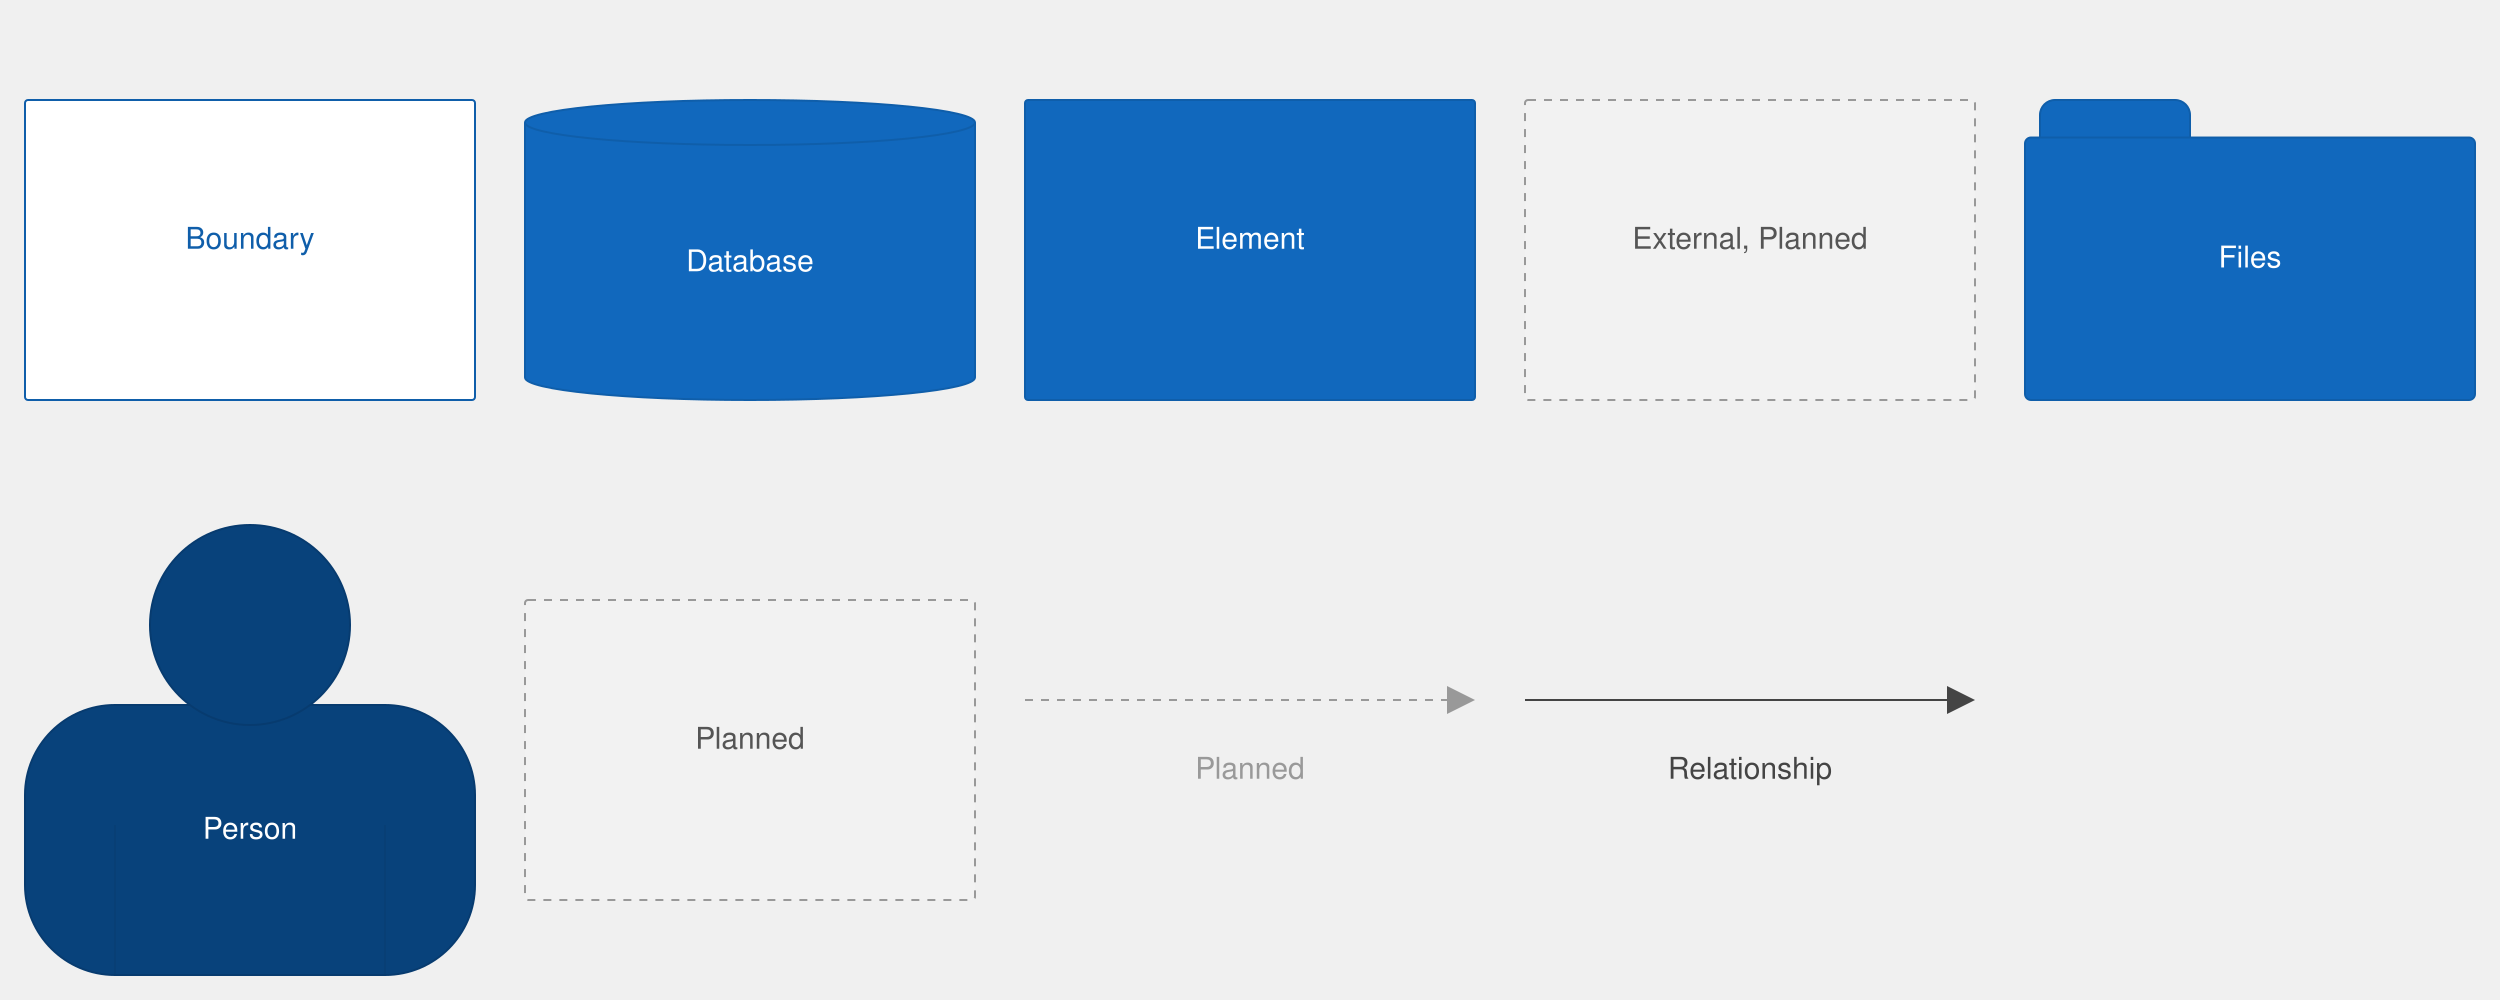
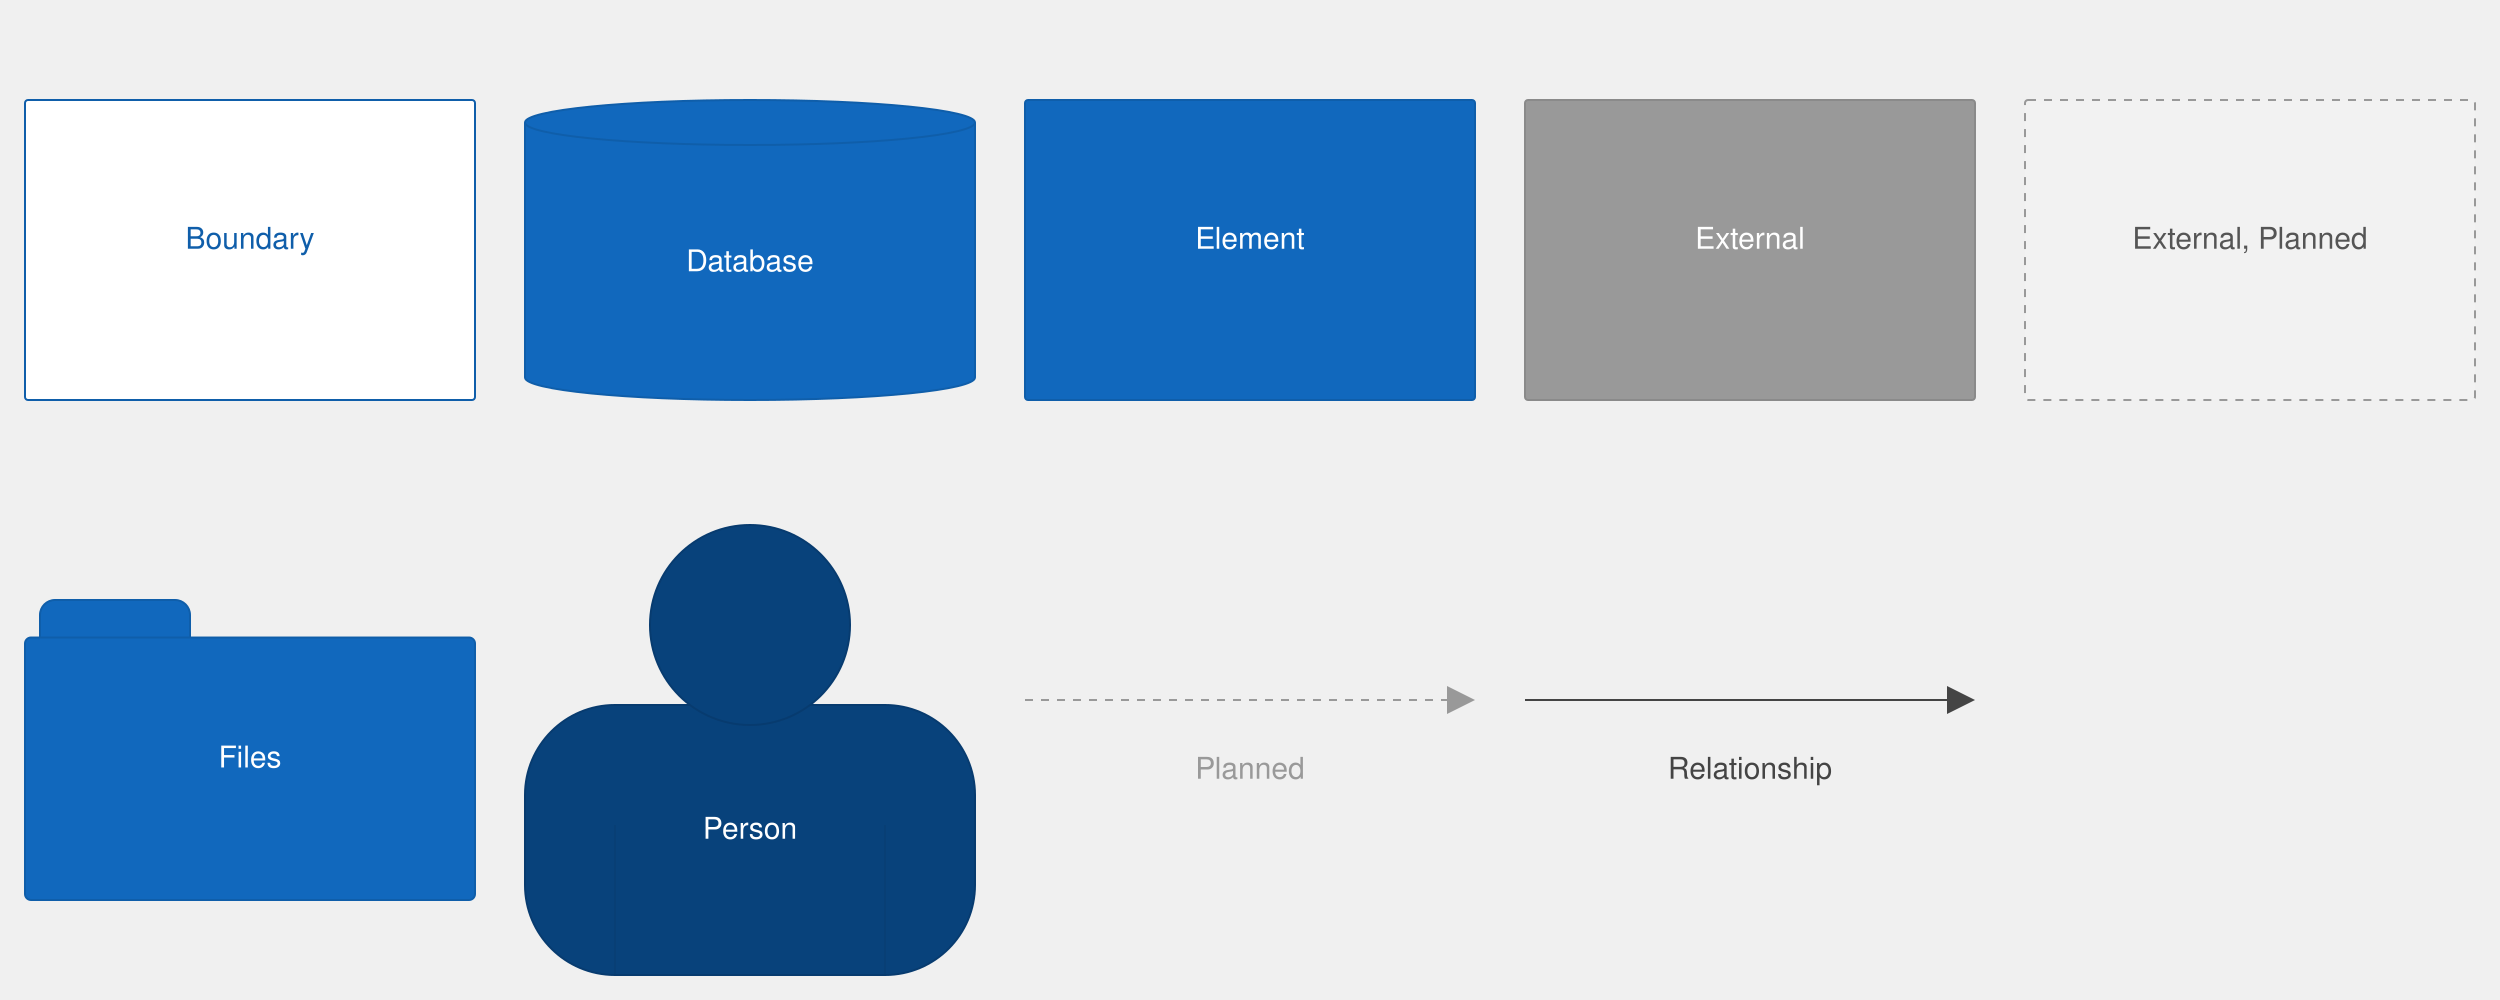
<svg xmlns="http://www.w3.org/2000/svg" version="1.1" viewBox="0 0 2500 1000" style="background: #ffffff">
  <g transform="translate(25,100)">
    <rect width="450" height="300" rx="3" ry="3" x="0" y="0" fill="#ffffff" stroke-width="2" stroke="#0f5eaa" stroke-dasharray="" />
    <text x="225" y="95" text-anchor="middle" dominant-baseline="hanging" fill="#0f5eaa" font-size="30px" font-family="Tahoma, Verdana, Helvetica, Arial">
      <tspan x="225" dy="40px">Boundary</tspan>
    </text>
  </g>
  <g transform="translate(525,100)">
    <path id="keyElementCylinderPath" d="M 0,22.5 a 225,22.5 0,0,0 450 0 a 225,22.5 0,0,0 -450 0 l 0,255 a 225,22.5 0,0,0 450 0 l 0,-255" fill="#1168bd" stroke-width="2" stroke="#0f5eaa" stroke-dasharray="" />
    <text x="225" y="117.5" text-anchor="middle" dominant-baseline="hanging" fill="#ffffff" font-size="30px" font-family="Tahoma, Verdana, Helvetica, Arial">
      <tspan x="225" dy="40px">Database</tspan>
    </text>
  </g>
  <g transform="translate(1025,100)">
    <rect width="450" height="300" rx="3" ry="3" x="0" y="0" fill="#1168bd" stroke-width="2" stroke="#0f5eaa" stroke-dasharray="" />
    <text x="225" y="95" text-anchor="middle" dominant-baseline="hanging" fill="#ffffff" font-size="30px" font-family="Tahoma, Verdana, Helvetica, Arial">
      <tspan x="225" dy="40px">Element</tspan>
    </text>
  </g>
  <g transform="translate(1525,100)">
+     <rect width="450" height="300" rx="3" ry="3" x="0" y="0" fill="#999999" stroke-width="2" stroke="#8a8a8a" stroke-dasharray="" />
+     <text x="225" y="95" text-anchor="middle" dominant-baseline="hanging" fill="#ffffff" font-size="30px" font-family="Tahoma, Verdana, Helvetica, Arial">
+       <tspan x="225" dy="40px">External</tspan>
+     </text>
+   </g>
+   <g transform="translate(2025,100)">
    <rect width="450" height="300" rx="3" ry="3" x="0" y="0" fill="#f2f2f2" stroke-width="2" stroke="#999999" stroke-dasharray="8,8" />
    <text x="225" y="95" text-anchor="middle" dominant-baseline="hanging" fill="#555555" font-size="30px" font-family="Tahoma, Verdana, Helvetica, Arial">
      <tspan x="225" dy="40px">External, Planned</tspan>
    </text>
  </g>
-   <g transform="translate(2025,100)">
+   <g transform="translate(25,600)">
    <rect width="150" height="75" rx="15" ry="15" x="15" y="0" fill="#1168bd" stroke-width="2" stroke="#0f5eaa" stroke-dasharray="" />
    <rect width="450" height="262.5" rx="6" ry="6" x="0" y="37.5" fill="#1168bd" stroke-width="2" stroke="#0f5eaa" stroke-dasharray="" />
    <text x="225" y="113.75" text-anchor="middle" dominant-baseline="hanging" fill="#ffffff" font-size="30px" font-family="Tahoma, Verdana, Helvetica, Arial">
      <tspan x="225" dy="40px">Files</tspan>
    </text>
  </g>
-   <g transform="translate(25,525)">
+   <g transform="translate(525,525)">
    <rect x="0" y="180" width="450" height="270" rx="90" fill="#08427b" stroke-width="2" stroke="#073b6f" stroke-dasharray="" />
    <circle cx="225" cy="100" r="100" fill="#08427b" stroke-width="2" stroke="#073b6f" stroke-dasharray="" />
    <line x1="90" y1="300" x2="90" y2="450" stroke-width="1" stroke="#073b6f" stroke-dasharray="" />
    <line x1="360" y1="300" x2="360" y2="450" stroke-width="1" stroke="#073b6f" stroke-dasharray="" />
    <text x="225" y="260" text-anchor="middle" dominant-baseline="hanging" fill="#ffffff" font-size="30px" font-family="Tahoma, Verdana, Helvetica, Arial">
      <tspan x="225" dy="40px">Person</tspan>
-     </text>
-   </g>
-   <g transform="translate(525,600)">
-     <rect width="450" height="300" rx="3" ry="3" x="0" y="0" fill="#f2f2f2" stroke-width="2" stroke="#999999" stroke-dasharray="8,8" />
-     <text x="225" y="95" text-anchor="middle" dominant-baseline="hanging" fill="#555555" font-size="30px" font-family="Tahoma, Verdana, Helvetica, Arial">
-       <tspan x="225" dy="40px">Planned</tspan>
    </text>
  </g>
  <g transform="translate(1025,670)">
    <path d="M422,0 L422,44 L450,30 L 422,16" style="fill:#999999" />
    <path d="M0,30 L422,30" style="stroke:#999999; stroke-width: 2; fill: none; stroke-dasharray: 8 8;" />
    <text x="225" y="55" text-anchor="middle" dominant-baseline="hanging" fill="#999999" font-size="30px" font-family="Tahoma, Verdana, Helvetica, Arial">
      <tspan x="225" dy="40px">Planned</tspan>
    </text>
  </g>
  <g transform="translate(1525,670)">
    <path d="M422,0 L422,44 L450,30 L 422,16" style="fill:#444444" />
    <path d="M0,30 L422,30" style="stroke:#444444; stroke-width: 2; fill: none; stroke-dasharray: ;" />
    <text x="225" y="55" text-anchor="middle" dominant-baseline="hanging" fill="#444444" font-size="30px" font-family="Tahoma, Verdana, Helvetica, Arial">
      <tspan x="225" dy="40px">Relationship</tspan>
    </text>
  </g>
</svg>
